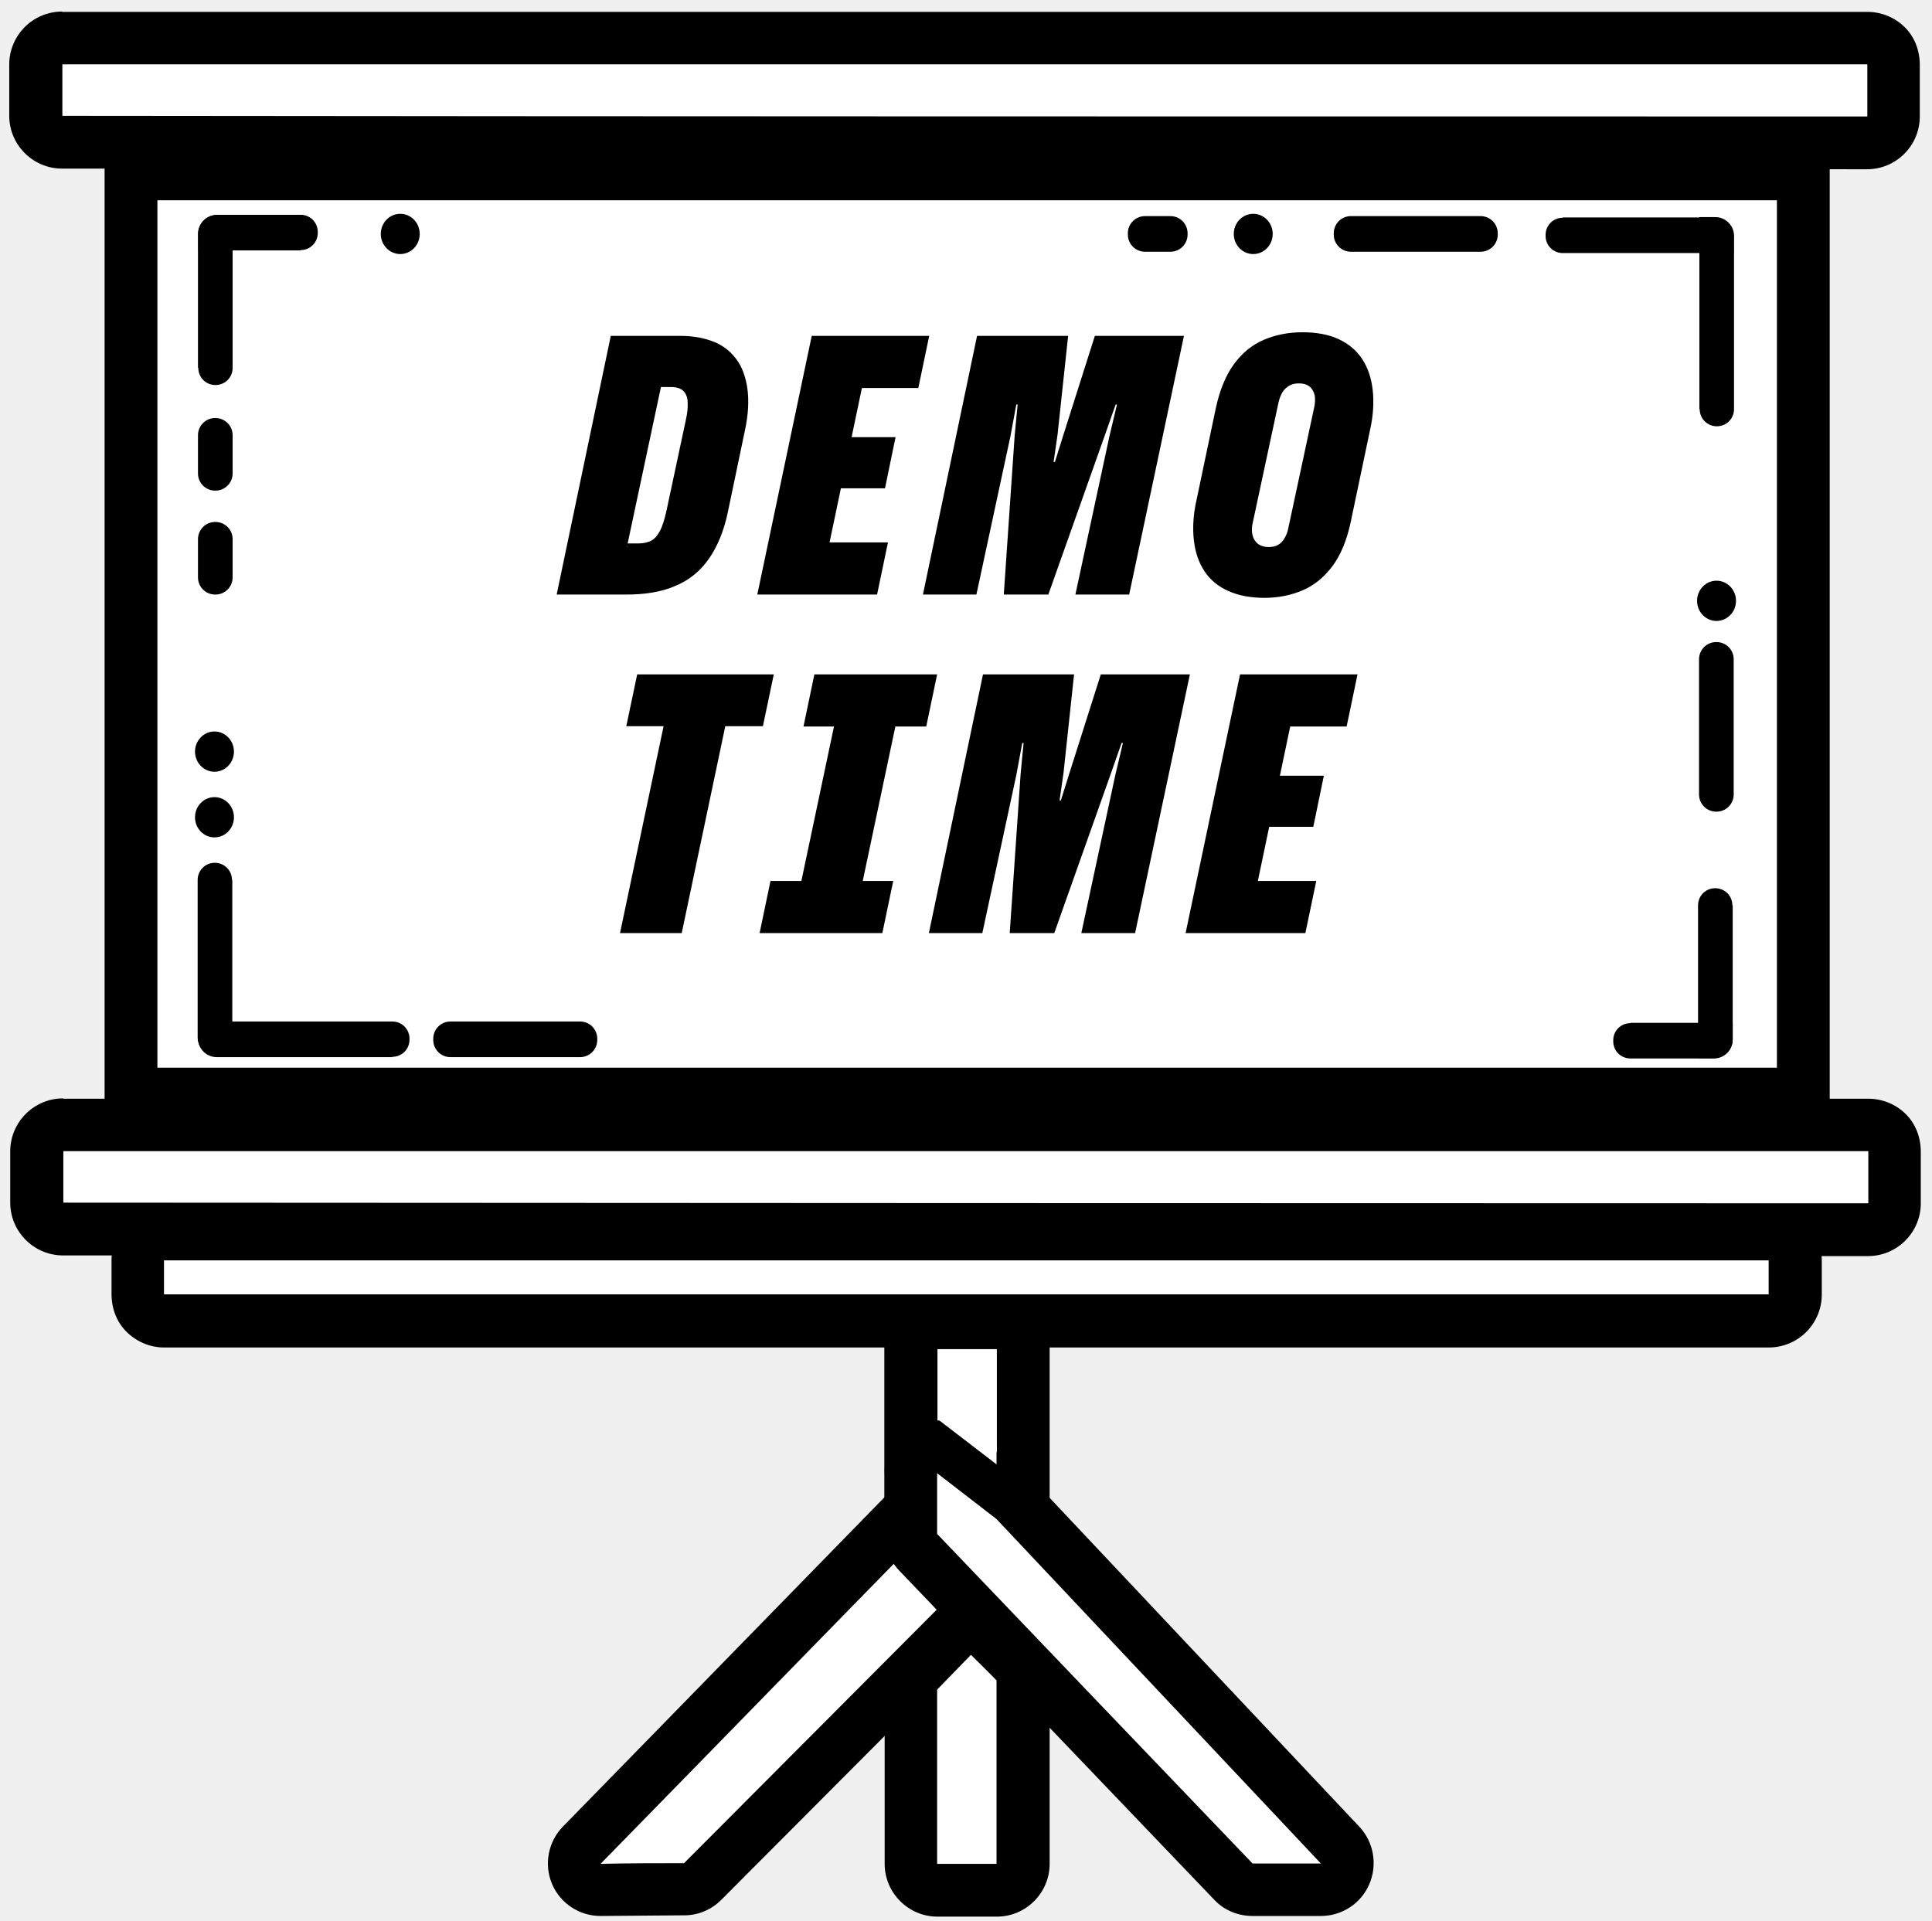
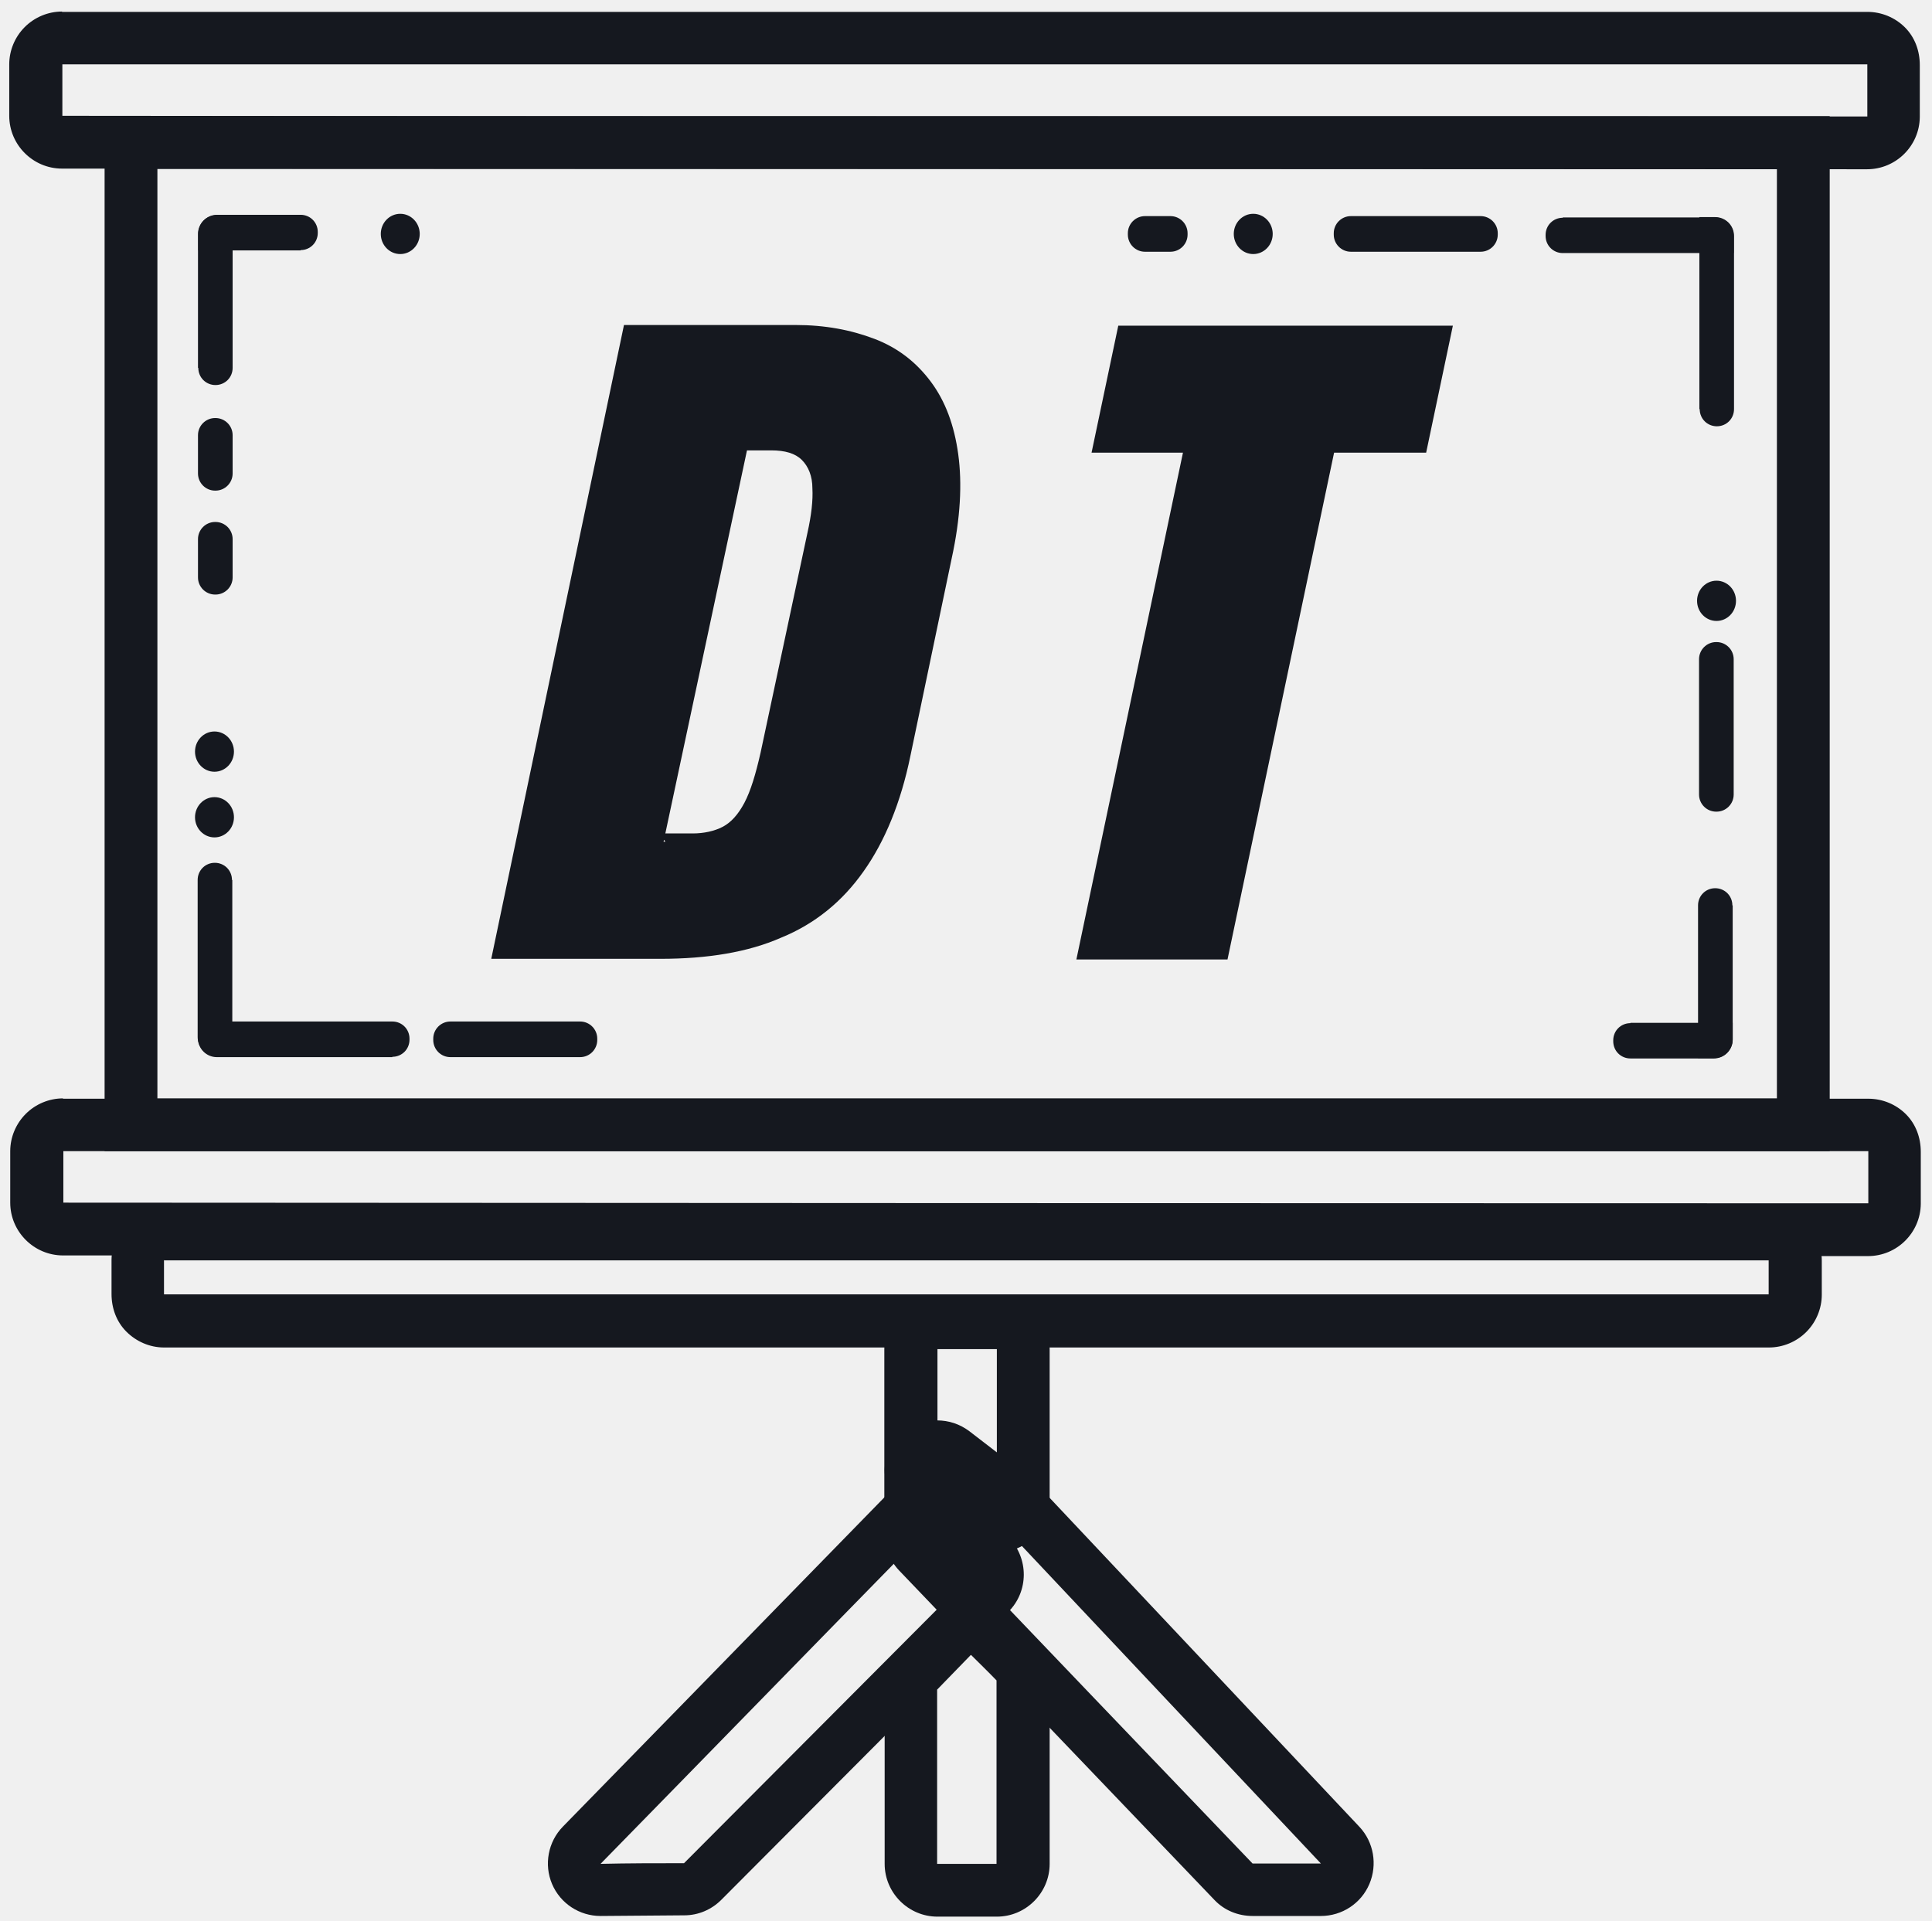
<svg xmlns="http://www.w3.org/2000/svg" id="Layer_1" version="1.1" viewBox="0 0 585.5 582.2">
  <defs>
    <style>
      .st0 {
-         stroke: #000;
+         stroke: #15181f;
        stroke-miterlimit: 10;
        stroke-width: 16px;
      }

-       .st0, .st1, .st2 {
-         fill: #fff;
+       .st0, .st1 {
+         fill: transparent;
      }

-       .st1, .st3 {
-         display: none;
+       .st2 {
+         fill: #15181f;
      }
    </style>
  </defs>
-   <g id="Group_1_copy_xA0_Image" class="st3">
-     <path class="st2" d="M582.2-49.4v617H3.2V-49.4h579ZM258.2,3.6H22.7c-.5,0-6.4,2.1-7.4,2.6C3.4,12.2,1.8,30.6,6.7,41.6c4.9,11,16.4,11.5,26.5,11v269c-16.8-1.5-28,3.3-29,21.5-1.2,20.6,8.7,29.7,29,28.5-1.6,13.4,3.8,25.8,18.6,26.7,14.8.9,3.7-.7,5.8-.7,69.5,1.5,139.1-1,208.5,0v45.5c-9,4.2-14.2,12.3-21,19-22.5,22.3-46.1,44.3-68.1,66.9-12.8,13.2-12.3,33.4,8.6,35.5s25.6-.2,38.5-11.5c14.4-12.6,26.5-29,42-40.5v36.5c0,2.3,3.3,9.9,5,11.7,7.3,8,35.4,7.9,43.3.8s5.8-9.8,5.8-12.5v-36.5c15.6,12.8,28.7,30.6,44,43.5,12.1,10.2,19.9,10.2,35.4,8.4,15.1-1.8,22.5-17.7,13.1-29.9l-92.5-92.5v-44.5h216.5c.7,0,5.4-1.9,6.5-2.5,9-4.2,10.5-14.5,9.9-23.6,14,0,24.7-3.5,26.7-18.8,2.8-20.9-3.9-33.7-26.7-31.2V52.4c16.8,1.1,27.3-4.7,28-22.5s-8.4-27.6-25.5-27.6-5.8,1.1-8.9,1.1c-72.8.4-145.8-.4-218.5,0,9.4-29.3-13.7-58.2-44.6-50.1-22.6,5.9-33,28.5-25.4,50.1v.2h0Z" />
-     <path d="M258.2,3.6c-7.6-21.6,2.8-44.2,25.4-50.1,30.9-8.1,54.1,20.8,44.6,50.1,72.8-.4,145.7.5,218.5,0,3.1,0,5.9-1.1,8.9-1.1,17.2,0,26.2,11,25.5,27.6-.7,16.6-11.3,23.5-28,22.5v269c22.9-2.5,29.6,10.3,26.7,31.2-2.1,15.3-12.8,18.9-26.7,18.8.6,9-1,19.4-9.9,23.6s-5.9,2.5-6.5,2.5h-216.5v44.5l92.5,92.5c9.3,12.2,1.9,28.2-13.1,29.9-15.5,1.8-23.3,1.8-35.4-8.4-15.2-12.9-28.4-30.7-44-43.5v36.5c0,2.7-3.6,10.5-5.8,12.5-7.8,7.1-36,7.2-43.3-.8-1.7-1.9-5-9.4-5-11.7v-36.5c-15.5,11.5-27.6,28-42,40.5-12.9,11.2-20.9,13.2-38.5,11.5s-21.4-22.4-8.6-35.5c22-22.7,45.6-44.6,68.1-66.9s12-14.8,21-19v-45.5c-69.5-1.1-139.1,1.5-208.5,0-2.1,0-4.1.8-5.8.7-14.8-.8-20.2-13.3-18.6-26.7-20.4,1.2-30.2-8-29-28.5,1.1-18.1,12.2-22.9,29-21.5V52.8c-10.1.5-21.9-.6-26.5-11C2.1,31.4,3.4,12.4,15.3,6.4c11.9-6,6.9-2.6,7.4-2.6h235.5v-.2ZM563,20.8c-2.6-1-5.4-1.3-8.3-1.3-73.9.8-148.1,1.1-221.9,1.1s-206.5-.6-309.6.4c-3.2,1.6-2.1,10.3-1.6,13.6,1.3,1.8,18.4.7,22.1.9,67.9,2.8,136.9,1,205,1.1,99.8,0,201,0,301-1.1,4.5,0,10.4,2.8,14.3-1.6l-1.1-13.1h0ZM536.2,52.6H49.3c0,90,0,180-.2,270.1h487.1V52.6ZM563.2,338.6H22.7c-2.4,2.2-2.2,13.4,0,15.1l535.1,1,5.5-1v-15h0ZM536.2,370.6H50.7c-2.2,1.1-.6,10.6,1.1,10.9.8.2,1.6-.9,1.9-.9h482.5v-10ZM302.3,397.8h-18v25.3c6,1.8,12,3.7,18,5.5v-30.8Z" />
-     <path d="M288.9,481.3" />
-   </g>
  <g id="Sceen">
    <g>
-       <path class="st2" d="M182,572.9c-3.2,0-6.1-1.9-7.4-4.9-1.3-3-.6-6.4,1.6-8.7l98.9-101.2c1.5-1.5,3.6-2.4,5.7-2.4s4.2.9,5.7,2.4l13.5,13.8c3.1,3.1,3,8.1,0,11.2l-87,87.3c-1.5,1.5-3.5,2.3-5.6,2.4l-25.4.2h0Z" />
-       <path d="M280.8,463.6c4.5,4.6,9,9.2,13.5,13.8-29,29.1-58,58.2-87,87.3-8.4,0-16.9,0-25.3.2,33-33.7,65.9-67.5,98.9-101.2M280.8,447.6c-4.3,0-8.4,1.7-11.4,4.8l-65.6,67.2-33.2,34c-4.5,4.6-5.8,11.5-3.3,17.4s8.3,9.7,14.7,9.7,0,0,.1,0l25.3-.2c4.2,0,8.2-1.7,11.2-4.7l87-87.3c6.2-6.2,6.2-16.2.1-22.5l-13.5-13.8c-3-3.1-7.1-4.8-11.4-4.8h0v.2Z" />
+       <path class="st1" d="M182,572.9c-3.2,0-6.1-1.9-7.4-4.9-1.3-3-.6-6.4,1.6-8.7l98.9-101.2c1.5-1.5,3.6-2.4,5.7-2.4s4.2.9,5.7,2.4l13.5,13.8c3.1,3.1,3,8.1,0,11.2l-87,87.3c-1.5,1.5-3.5,2.3-5.6,2.4l-25.4.2h0Z" />
+       <path class="st2" d="M280.8,463.6c4.5,4.6,9,9.2,13.5,13.8-29,29.1-58,58.2-87,87.3-8.4,0-16.9,0-25.3.2,33-33.7,65.9-67.5,98.9-101.2M280.8,447.6c-4.3,0-8.4,1.7-11.4,4.8l-65.6,67.2-33.2,34c-4.5,4.6-5.8,11.5-3.3,17.4s8.3,9.7,14.7,9.7,0,0,.1,0l25.3-.2c4.2,0,8.2-1.7,11.2-4.7l87-87.3c6.2-6.2,6.2-16.2.1-22.5l-13.5-13.8c-3-3.1-7.1-4.8-11.4-4.8h0v.2h0Z" />
    </g>
    <g>
-       <path class="st2" d="M284.1,572.8c-4.4,0-8-3.6-8-8v-52.8c0-2.1.8-4.1,2.3-5.6l10.2-10.5c1.5-1.5,3.5-2.4,5.7-2.4h0c2.1,0,4.1.8,5.6,2.3l7.7,7.7c1.5,1.5,2.4,3.5,2.4,5.7v55.6c0,4.4-3.6,8-8,8h-18,0Z" />
-       <path d="M294.3,501.6c2.6,2.6,5.2,5.1,7.7,7.7v55.6h-18v-52.8c3.4-3.5,6.8-7,10.2-10.5M294.3,485.6h-.1c-4.3,0-8.3,1.8-11.3,4.8l-6.1,6.3-4.1,4.2c-2.9,3-4.6,7-4.6,11.2v52.8c0,8.8,7.2,16,16,16h18c8.8,0,16-7.2,16-16v-55.6c0-4.3-1.7-8.3-4.7-11.3l-7.7-7.7c-3-3-7.1-4.7-11.3-4.7h0Z" />
+       <path class="st1" d="M284.1,572.8c-4.4,0-8-3.6-8-8v-52.8c0-2.1.8-4.1,2.3-5.6l10.2-10.5c1.5-1.5,3.5-2.4,5.7-2.4h0c2.1,0,4.1.8,5.6,2.3l7.7,7.7c1.5,1.5,2.4,3.5,2.4,5.7v55.6c0,4.4-3.6,8-8,8h-18,0Z" />
+       <path class="st2" d="M294.3,501.6c2.6,2.6,5.2,5.1,7.7,7.7v55.6h-18v-52.8c3.4-3.5,6.8-7,10.2-10.5M294.3,485.6h-.1c-4.3,0-8.3,1.8-11.3,4.8l-6.1,6.3-4.1,4.2c-2.9,3-4.6,7-4.6,11.2v52.8c0,8.8,7.2,16,16,16h18c8.8,0,16-7.2,16-16v-55.6c0-4.3-1.7-8.3-4.7-11.3l-7.7-7.7c-3-3-7.1-4.7-11.3-4.7h0Z" />
    </g>
    <g>
-       <path class="st2" d="M302.1,462.5c-1.3,0-2.7-.3-3.9-1l-18-9.9c-2.6-1.4-4.1-4.1-4.1-7v-35.7c0-2.1.8-4.2,2.3-5.7s3.5-2.3,5.7-2.3h18.1c4.4,0,8,3.6,8,8v45.6c0,2.8-1.5,5.4-3.9,6.9-1.3.7-2.7,1.1-4.1,1.1h-.1Z" />
-       <path d="M302.1,408.9v45.6c-6-3.3-12-6.6-18-9.9v-35.7h18.1M302.1,392.9h-18.1c-4.2,0-8.3,1.7-11.3,4.7s-4.7,7.1-4.7,11.3v35.7c0,5.8,3.3,11.2,8.4,14l18,9.9c2.4,1.3,5.1,2,7.7,2s5.6-.7,8.1-2.2c4.9-2.9,7.9-8.1,7.9-13.8v-45.6c0-8.8-7.2-16-16-16h0Z" />
+       <path class="st1" d="M302.1,462.5c-1.3,0-2.7-.3-3.9-1l-18-9.9c-2.6-1.4-4.1-4.1-4.1-7v-35.7c0-2.1.8-4.2,2.3-5.7s3.5-2.3,5.7-2.3h18.1c4.4,0,8,3.6,8,8v45.6c0,2.8-1.5,5.4-3.9,6.9-1.3.7-2.7,1.1-4.1,1.1h-.1Z" />
+       <path class="st2" d="M302.1,408.9v45.6c-6-3.3-12-6.6-18-9.9v-35.7h18.1M302.1,392.9h-18.1c-4.2,0-8.3,1.7-11.3,4.7s-4.7,7.1-4.7,11.3v35.7c0,5.8,3.3,11.2,8.4,14l18,9.9c2.4,1.3,5.1,2,7.7,2s5.6-.7,8.1-2.2c4.9-2.9,7.9-8.1,7.9-13.8v-45.6c0-8.8-7.2-16-16-16h0Z" />
    </g>
    <g>
-       <path class="st2" d="M379.6,572.9c-2.2,0-4.3-.9-5.8-2.5l-95.6-99.9c-1.4-1.5-2.2-3.5-2.2-5.6v-18.5c0-3,1.8-5.8,4.5-7.2,1.1-.5,2.3-.8,3.5-.8,1.7,0,3.5.6,4.9,1.7l18,13.9c.3.3.7.5.9.9l98.3,104.4c2.2,2.3,2.8,5.7,1.5,8.7s-4.2,4.8-7.3,4.8h-20.7,0Z" />
-       <path d="M284,446.5c6,4.6,12,9.3,18,13.9,32.8,34.8,65.5,69.6,98.3,104.4h-20.7c-31.9-33.3-63.8-66.6-95.6-99.9v-18.5M284,430.5c-2.4,0-4.8.5-7,1.6-5.5,2.7-8.9,8.2-9,14.3v18.4c0,4.1,1.6,8.1,4.4,11.1l95.6,99.9c3,3.2,7.2,4.9,11.6,4.9h20.7c6.4,0,12.2-3.8,14.7-9.7s1.3-12.7-3-17.3l-98.3-104.4c-.6-.6-1.2-1.2-1.9-1.7l-10.2-7.8-7.8-6c-2.9-2.2-6.3-3.3-9.8-3.3h0Z" />
+       <path class="st1" d="M379.6,572.9c-2.2,0-4.3-.9-5.8-2.5l-95.6-99.9c-1.4-1.5-2.2-3.5-2.2-5.6v-18.5c0-3,1.8-5.8,4.5-7.2,1.1-.5,2.3-.8,3.5-.8,1.7,0,3.5.6,4.9,1.7l18,13.9c.3.3.7.5.9.9l98.3,104.4c2.2,2.3,2.8,5.7,1.5,8.7s-4.2,4.8-7.3,4.8h-20.7,0Z" />
+       <path class="st2" d="M284,446.5c6,4.6,12,9.3,18,13.9,32.8,34.8,65.5,69.6,98.3,104.4h-20.7c-31.9-33.3-63.8-66.6-95.6-99.9v-18.5M284,430.5c-2.4,0-4.8.5-7,1.6-5.5,2.7-8.9,8.2-9,14.3v18.4c0,4.1,1.6,8.1,4.4,11.1l95.6,99.9c3,3.2,7.2,4.9,11.6,4.9h20.7c6.4,0,12.2-3.8,14.7-9.7s1.3-12.7-3-17.3l-98.3-104.4c-.6-.6-1.2-1.2-1.9-1.7l-10.2-7.8-7.8-6c-2.9-2.2-6.3-3.3-9.8-3.3h0Z" />
    </g>
    <g>
-       <path class="st2" d="M49.6,400.4c-2.1,0-4.2-.9-5.7-2.4s-2.3-3.6-2.3-5.7v-10.4c.2-4.4,3.8-7.9,8.1-7.9h486.2c4.4,0,8,3.6,8,8v10.3c0,2.1-.8,4.2-2.3,5.7s-3.5,2.3-5.7,2.3H49.6Z" />
-       <path d="M49.8,382h486.2v10.3H49.7c0-3.5,0-6.9,0-10.4M49.8,366c-8.8,0-15.9,7-16,15.8v10.4c0,4.3,1.5,8.4,4.5,11.4s7.1,4.8,11.4,4.8h486.4c4.2,0,8.3-1.7,11.3-4.7s4.7-7.1,4.7-11.3v-10.3c0-8.8-7.2-16-16-16H49.8Z" />
+       <path class="st1" d="M49.6,400.4c-2.1,0-4.2-.9-5.7-2.4s-2.3-3.6-2.3-5.7v-10.4c.2-4.4,3.8-7.9,8.1-7.9h486.2c4.4,0,8,3.6,8,8v10.3c0,2.1-.8,4.2-2.3,5.7s-3.5,2.3-5.7,2.3H49.6Z" />
+       <path class="st2" d="M49.8,382h486.2v10.3H49.7v-10.4M49.8,366c-8.8,0-15.9,7-16,15.8v10.4c0,4.3,1.5,8.4,4.5,11.4s7.1,4.8,11.4,4.8h486.4c4.2,0,8.3-1.7,11.3-4.7s4.7-7.1,4.7-11.3v-10.3c0-8.8-7.2-16-16-16H49.8Z" />
    </g>
    <g>
-       <path class="st2" d="M19.1,372.5c-4.4,0-8-3.6-8-8v-15.6c0-2.1.8-4.2,2.3-5.7s3.5-2.3,5.7-2.3h547.1c2.1,0,4.2.9,5.7,2.4s2.3,3.6,2.3,5.7v15.8c-.2,4.4-3.8,7.9-8.1,7.9s-547-.2-547-.2h0Z" />
-       <path d="M19.1,348.9h547.1c0,5.3,0,10.5,0,15.8-182.3,0-364.7-.1-547-.2v-15.6M19.1,332.9c-4.2,0-8.3,1.7-11.3,4.7s-4.7,7.1-4.7,11.3v15.6c0,8.8,7.2,16,16,16h273.5c0,.1,273.5.2,273.5.2h0c8.8,0,15.9-7.1,16-15.8v-15.8c0-4.3-1.5-8.4-4.5-11.4s-7.1-4.7-11.4-4.7H19h.1Z" />
+       <path class="st1" d="M19.1,372.5c-4.4,0-8-3.6-8-8v-15.6c0-2.1.8-4.2,2.3-5.7s3.5-2.3,5.7-2.3h547.1c2.1,0,4.2.9,5.7,2.4s2.3,3.6,2.3,5.7v15.8c-.2,4.4-3.8,7.9-8.1,7.9s-547-.2-547-.2h0Z" />
+       <path class="st2" d="M19.1,348.9h547.1v15.8c-182.3,0-364.7-.1-547-.2v-15.6M19.1,332.9c-4.2,0-8.3,1.7-11.3,4.7s-4.7,7.1-4.7,11.3v15.6c0,8.8,7.2,16,16,16h273.5c0,.1,273.5.2,273.5.2h0c8.8,0,15.9-7.1,16-15.8v-15.8c0-4.3-1.5-8.4-4.5-11.4s-7.1-4.7-11.4-4.7H19h.1Z" />
    </g>
    <g>
-       <path class="st2" d="M18.8,43.1c-4.4,0-8-3.6-8-8v-15.6c0-2.1.8-4.2,2.3-5.7s3.5-2.3,5.7-2.3h547.1c2.1,0,4.2.9,5.7,2.4s2.3,3.6,2.3,5.7v15.8c-.2,4.4-3.8,7.9-8.1,7.9s-547-.2-547-.2h0Z" />
-       <path d="M18.8,19.5h547.1c0,5.3,0,10.5,0,15.8-182.3,0-364.7,0-547-.2v-15.6M18.8,3.5c-4.2,0-8.3,1.7-11.3,4.7s-4.7,7.1-4.7,11.3v15.6c0,8.8,7.2,16,16,16l547,.2h0c8.8,0,15.9-7.1,16-15.8v-15.8c0-4.3-1.5-8.4-4.5-11.4s-7.1-4.7-11.4-4.7H18.8Z" />
+       <path class="st1" d="M18.8,43.1c-4.4,0-8-3.6-8-8v-15.6c0-2.1.8-4.2,2.3-5.7s3.5-2.3,5.7-2.3h547.1c2.1,0,4.2.9,5.7,2.4s2.3,3.6,2.3,5.7v15.8c-.2,4.4-3.8,7.9-8.1,7.9s-547-.2-547-.2h0Z" />
+       <path class="st2" d="M18.8,19.5h547.1v15.8c-182.3,0-364.7,0-547-.2v-15.6M18.8,3.5c-4.2,0-8.3,1.7-11.3,4.7s-4.7,7.1-4.7,11.3v15.6c0,8.8,7.2,16,16,16l547,.2h0c8.8,0,15.9-7.1,16-15.8v-15.8c0-4.3-1.5-8.4-4.5-11.4s-7.1-4.7-11.4-4.7H18.8Z" />
    </g>
-     <rect class="st0" x="39.7" y="52.7" width="506.8" height="278.9" />
+     <rect class="st0" x="39.7" y="43.2" width="506.8" height="297.7" />
  </g>
  <g id="Bottom">
-     <path class="st1" d="M319.1,454.7c-14-10.8-28-21.5-42-32.3,33.5-21,61-29.7,67.4-21.5,5.9,7.6-6.1,30.1-25.4,53.7h0Z" />
-     <path class="st2" d="M302.1,443.9c-6-4.6-12-9.2-18.1-13.9,3.4-.9,6.9-1.8,10.3-2.6,2.6,2.9,5.1,5.8,7.7,8.7v7.8h.1Z" />
+     <path class="st1" d="M302.1,443.9c-6-4.6-12-9.2-18.1-13.9,3.4-.9,6.9-1.8,10.3-2.6,2.6,2.9,5.1,5.8,7.7,8.7v7.8h.1Z" />
  </g>
  <g id="Decoration">
-     <ellipse cx="379.8" cy="70.9" rx="5.9" ry="6.1" />
-     <rect x="341.8" y="65.5" width="18.1" height="10.8" rx="5.2" ry="5.2" />
-     <rect x="404.2" y="65.5" width="49.7" height="10.8" rx="5.2" ry="5.2" />
-     <path d="M473.6,65.9h46.1c3.1,0,5.7,2.5,5.7,5.7v5.1h-51.8c-2.9,0-5.2-2.3-5.2-5.2v-.3c0-2.9,2.3-5.2,5.2-5.2h0Z" />
-     <path d="M515,124v-58.2h4.8c3.1,0,5.7,2.5,5.7,5.7v52.5c0,2.9-2.3,5.2-5.2,5.2h0c-2.9,0-5.2-2.3-5.2-5.2h-.1Z" />
-     <path d="M525.1,274.4v40.6c0,3.1-2.5,5.7-5.7,5.7h-4.8v-46.3c0-2.9,2.3-5.2,5.2-5.2h0c2.9,0,5.2,2.3,5.2,5.2h0Z" />
-     <path d="M494.1,310h31v5.1c0,3.1-2.5,5.7-5.7,5.7h-25.3c-2.9,0-5.2-2.3-5.2-5.2v-.3c0-2.9,2.3-5.2,5.2-5.2h0Z" />
-     <ellipse cx="520.2" cy="182.1" rx="5.9" ry="6.1" />
-     <rect x="514.9" y="194.6" width="10.5" height="51.4" rx="5.2" ry="5.2" />
-     <rect x="131.3" y="309.6" width="49.7" height="10.8" rx="5.2" ry="5.2" />
-     <path d="M118.9,320.4h-53.2c-3.1,0-5.7-2.5-5.7-5.7v-5.1h58.9c2.9,0,5.2,2.3,5.2,5.2v.3c0,2.9-2.3,5.2-5.2,5.2h0Z" />
-     <path d="M70.4,266.7v53.3h-4.8c-3.1,0-5.7-2.5-5.7-5.7v-47.6c0-2.9,2.3-5.2,5.2-5.2h0c2.9,0,5.2,2.3,5.2,5.2h0Z" />
-     <path d="M60,111.5v-40.6c0-3.1,2.5-5.7,5.7-5.7h4.8v46.3c0,2.9-2.3,5.2-5.2,5.2h0c-2.9,0-5.2-2.3-5.2-5.2h-.1Z" />
-     <path d="M91.1,75.9h-31v-5.1c0-3.1,2.5-5.7,5.7-5.7h25.3c2.9,0,5.2,2.3,5.2,5.2v.3c0,2.9-2.3,5.2-5.2,5.2h0Z" />
-     <rect x="60" y="126.7" width="10.5" height="22" rx="5.2" ry="5.2" />
-     <ellipse cx="121.3" cy="70.9" rx="5.9" ry="6.1" />
-     <ellipse cx="65" cy="247.7" rx="5.9" ry="6.1" />
-     <ellipse cx="65" cy="227.8" rx="5.9" ry="6.1" />
-     <rect x="60" y="158.2" width="10.5" height="22" rx="5.2" ry="5.2" />
+     <ellipse class="st2" cx="379.8" cy="70.9" rx="5.9" ry="6.1" />
+     <rect class="st2" x="341.8" y="65.5" width="18.1" height="10.8" rx="5.2" ry="5.2" />
+     <rect class="st2" x="404.2" y="65.5" width="49.7" height="10.8" rx="5.2" ry="5.2" />
+     <path class="st2" d="M473.6,65.9h46.1c3.1,0,5.7,2.5,5.7,5.7v5.1h-51.8c-2.9,0-5.2-2.3-5.2-5.2v-.3c0-2.9,2.3-5.2,5.2-5.2h0Z" />
+     <path class="st2" d="M515,124v-58.2h4.8c3.1,0,5.7,2.5,5.7,5.7v52.5c0,2.9-2.3,5.2-5.2,5.2h0c-2.9,0-5.2-2.3-5.2-5.2h0Z" />
+     <path class="st2" d="M525.1,274.4v40.6c0,3.1-2.5,5.7-5.7,5.7h-4.8v-46.3c0-2.9,2.3-5.2,5.2-5.2h0c2.9,0,5.2,2.3,5.2,5.2h0Z" />
+     <path class="st2" d="M494.1,310h31v5.1c0,3.1-2.5,5.7-5.7,5.7h-25.3c-2.9,0-5.2-2.3-5.2-5.2v-.3c0-2.9,2.3-5.2,5.2-5.2h0Z" />
+     <ellipse class="st2" cx="520.2" cy="182.1" rx="5.9" ry="6.1" />
+     <rect class="st2" x="514.9" y="194.6" width="10.5" height="51.4" rx="5.2" ry="5.2" />
+     <rect class="st2" x="131.3" y="309.6" width="49.7" height="10.8" rx="5.2" ry="5.2" />
+     <path class="st2" d="M118.9,320.4h-53.2c-3.1,0-5.7-2.5-5.7-5.7v-5.1h58.9c2.9,0,5.2,2.3,5.2,5.2v.3c0,2.9-2.3,5.2-5.2,5.2h0Z" />
+     <path class="st2" d="M70.4,266.7v53.3h-4.8c-3.1,0-5.7-2.5-5.7-5.7v-47.6c0-2.9,2.3-5.2,5.2-5.2h0c2.9,0,5.2,2.3,5.2,5.2h.1Z" />
+     <path class="st2" d="M60,111.5v-40.6c0-3.1,2.5-5.7,5.7-5.7h4.8v46.3c0,2.9-2.3,5.2-5.2,5.2h0c-2.9,0-5.2-2.3-5.2-5.2h-.1Z" />
+     <path class="st2" d="M91.1,75.9h-31v-5.1c0-3.1,2.5-5.7,5.7-5.7h25.3c2.9,0,5.2,2.3,5.2,5.2v.3c0,2.9-2.3,5.2-5.2,5.2h0Z" />
+     <rect class="st2" x="60" y="126.7" width="10.5" height="22" rx="5.2" ry="5.2" />
+     <ellipse class="st2" cx="121.3" cy="70.9" rx="5.9" ry="6.1" />
+     <ellipse class="st2" cx="65" cy="247.7" rx="5.9" ry="6.1" />
+     <ellipse class="st2" cx="65" cy="227.8" rx="5.9" ry="6.1" />
+     <rect class="st2" x="60" y="158.2" width="10.5" height="22" rx="5.2" ry="5.2" />
  </g>
  <g>
-     <path d="M168.7,180.2l16.4-78.4h21.2c3.7,0,6.9.6,9.8,1.7,2.9,1.1,5.2,2.9,7,5.3,1.8,2.4,2.9,5.4,3.4,9,.5,3.6.3,7.9-.8,12.9l-5.1,24.4c-1.2,5.8-3.2,10.6-5.8,14.3-2.6,3.7-6,6.5-10.2,8.2-4.1,1.8-9.1,2.6-14.9,2.6h-21.2ZM190.2,165.7l-.8-1h4.2c1.4,0,2.7-.3,3.7-.8,1-.5,1.9-1.5,2.7-3,.8-1.5,1.4-3.5,2-6.2l5.8-27.2c.5-2.2.7-4,.6-5.5,0-1.5-.5-2.7-1.3-3.5-.8-.8-2.1-1.2-3.8-1.2h-4.4l1.7-1.4-10.6,49.8Z" />
-     <path d="M229.5,180.2l16.5-78.4h35.6l-3.3,15.8h-17.1l-9.8,46.8h17.7l-3.3,15.8h-36.3ZM253.1,148l3.2-15.5h15.1l-3.2,15.5h-15.1Z" />
-     <path d="M279.7,180.2l16.4-78.4h27.6l-3.2,29.9-1.2,8.3h.4l2.6-8.3,9.5-29.9h27l-16.6,78.4h-16.3l10.3-47.9,2.3-9.7h-.4l-3.3,9.4-17.1,48.2h-13.5l3.3-48.2.9-9.4h-.4l-1.8,9.7-10.3,47.9h-16.1Z" />
-     <path d="M383.3,181.2c-4.3,0-8-.7-11.1-2.1-3.1-1.4-5.5-3.4-7.2-6-1.7-2.6-2.8-5.7-3.2-9.4-.4-3.6-.2-7.7.8-12.1l5.9-28.1c1.2-5.4,3-9.8,5.5-13.2s5.5-5.8,9-7.3c3.5-1.5,7.4-2.3,11.7-2.3s8,.7,11,2.1c3,1.4,5.4,3.4,7.1,6,1.7,2.6,2.8,5.7,3.2,9.4.4,3.6.2,7.7-.8,12.1l-5.9,28.1c-1.2,5.5-3,9.8-5.5,13.2-2.5,3.3-5.5,5.8-9,7.3-3.5,1.5-7.4,2.3-11.6,2.3ZM384.4,165.8c1.2,0,2.2-.2,3-.7.8-.5,1.4-1.1,1.9-2,.5-.9.9-1.8,1.1-2.9l7.8-36.4c.4-1.6.4-3,.2-4.1-.3-1.1-.8-2-1.6-2.6-.8-.6-1.8-.9-3.1-.9s-2.1.2-3,.7c-.8.5-1.5,1.1-2,1.9-.5.8-.9,1.8-1.2,3l-7.8,36.4c-.4,1.6-.4,2.9-.1,4.1.3,1.1.9,2,1.7,2.6.9.6,1.9.9,3.1.9Z" />
-     <path d="M187.9,282.8l13.2-62.7h-11.3l3.3-15.7h41.4l-3.3,15.7h-11.4l-13.2,62.7h-18.6Z" />
-     <path d="M230.2,282.8l3.3-15.8h37.2l-3.3,15.8h-37.2ZM242.5,268.7l10.6-50.2h18.6l-10.6,50.2h-18.6ZM243.5,220.2l3.3-15.8h37.2l-3.3,15.8h-37.2Z" />
-     <path d="M281.5,282.8l16.4-78.4h27.6l-3.2,29.9-1.2,8.3h.4l2.6-8.3,9.5-29.9h27l-16.6,78.4h-16.3l10.3-47.9,2.3-9.7h-.4l-3.3,9.4-17.1,48.2h-13.5l3.3-48.2.9-9.4h-.4l-1.8,9.7-10.3,47.9h-16.1Z" />
-     <path d="M359.3,282.8l16.5-78.4h35.6l-3.3,15.8h-17.1l-9.8,46.8h17.7l-3.3,15.8h-36.3ZM382.9,250.6l3.2-15.5h15.1l-3.2,15.5h-15.1Z" />
+     <path class="st2" d="M148.9,290.5l40.2-192h51.9c9.1,0,16.9,1.5,24,4.2s12.7,7.1,17.1,13,7.1,13.2,8.3,22,.7,19.3-2,31.6l-12.5,59.8c-2.9,14.2-7.8,26-14.2,35-6.4,9.1-14.7,15.9-25,20.1-10,4.4-22.3,6.4-36.5,6.4h-51.9.6ZM201.6,255l-2-2.4h10.3c3.4,0,6.6-.7,9.1-2s4.7-3.7,6.6-7.3,3.4-8.6,4.9-15.2l14.2-66.6c1.2-5.4,1.7-9.8,1.5-13.5,0-3.7-1.2-6.6-3.2-8.6s-5.1-2.9-9.3-2.9h-10.8l4.2-3.4-26,122h.5Z" />
+     <path class="st2" d="M326.2,290.8l32.3-153.6h-27.7l8.1-38.5h101.4l-8.1,38.5h-27.9l-32.3,153.6h-45.8Z" />
  </g>
</svg>
